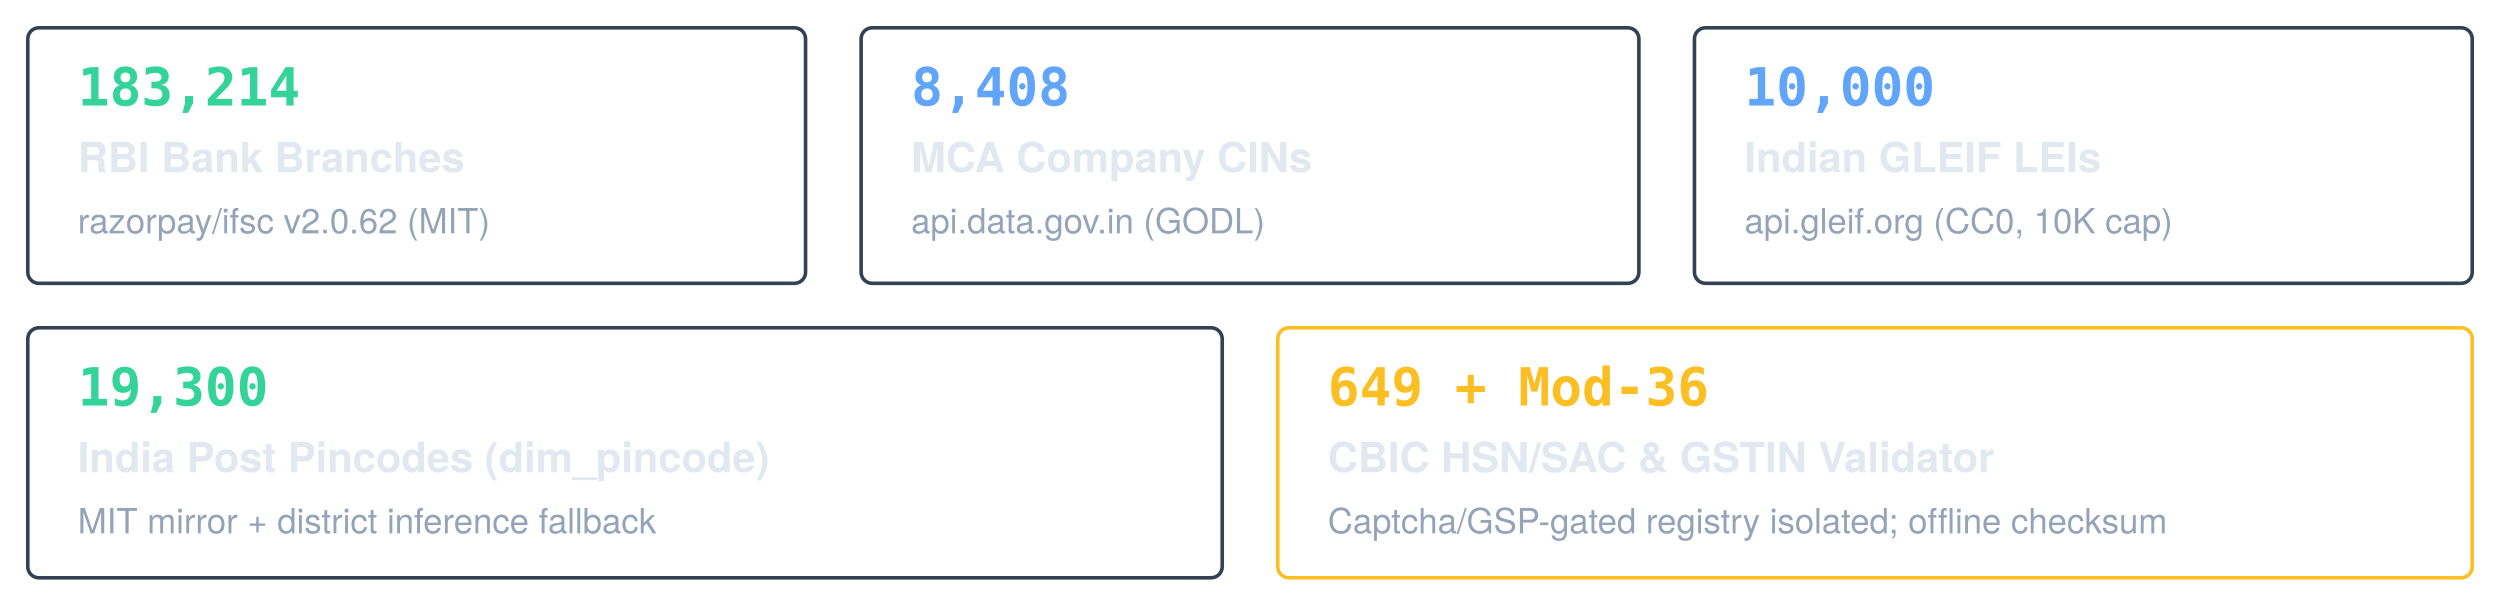
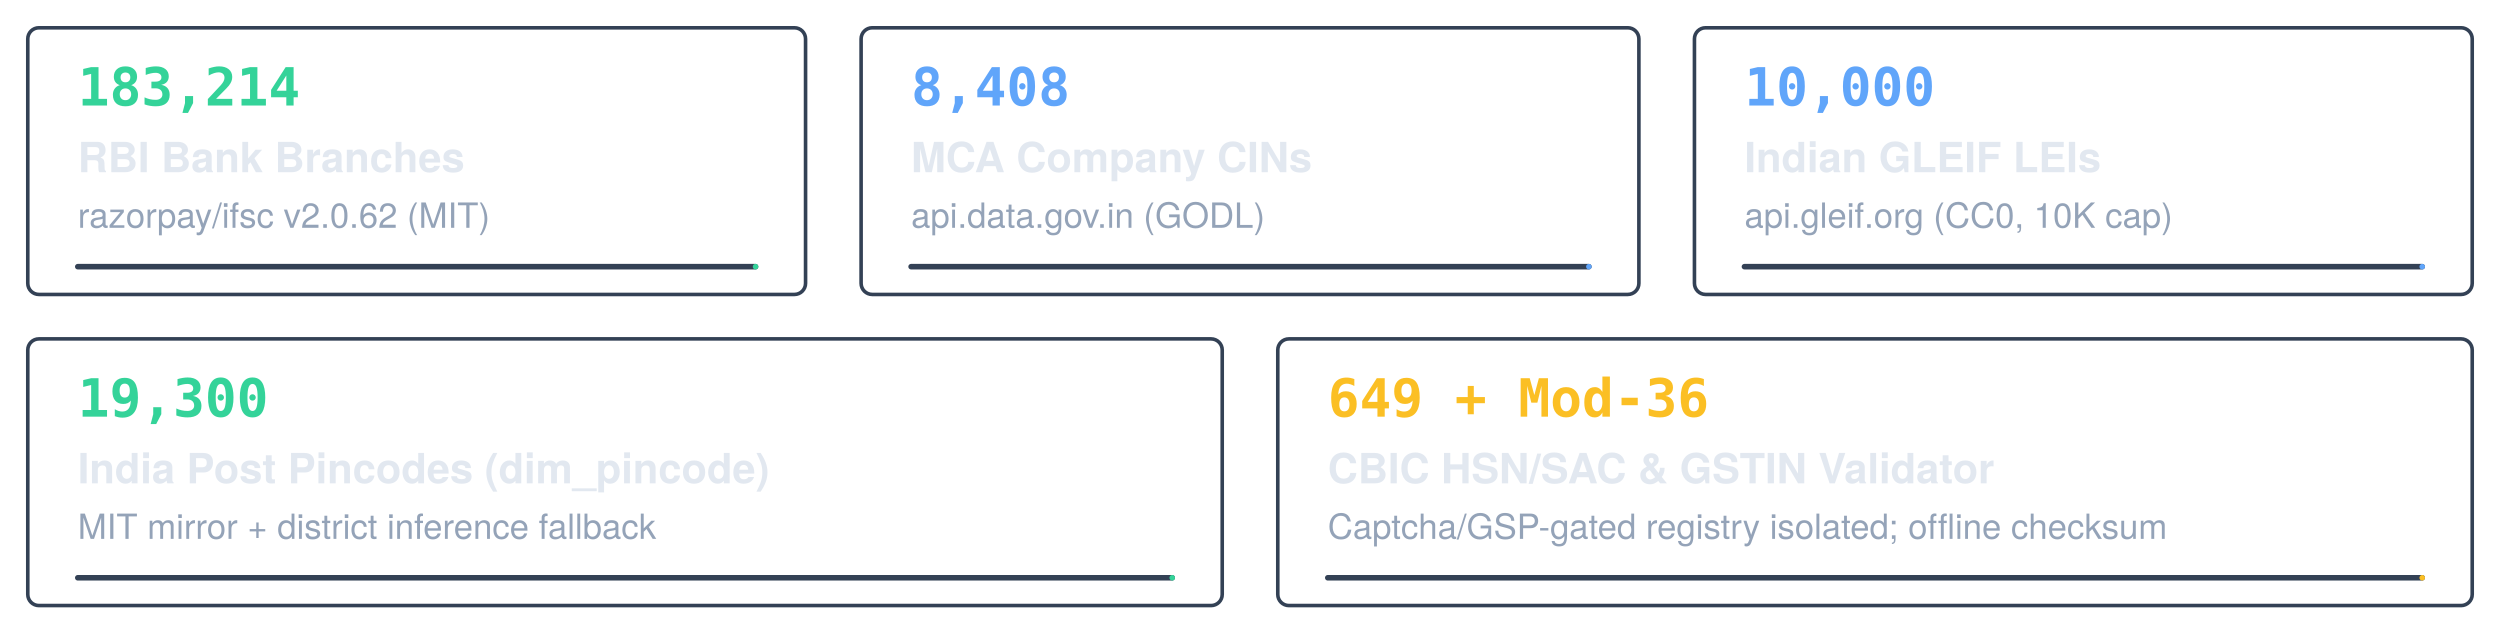
- <svg xmlns="http://www.w3.org/2000/svg" viewBox="0 0 900 220" width="900" height="220">
+ <svg xmlns="http://www.w3.org/2000/svg" viewBox="0 0 900 228" width="900" height="228" role="img" aria-label="Verified open data sources and record counts">
  <style>
  text { font-family: "Helvetica Neue", -apple-system, BlinkMacSystemFont, "Segoe UI", sans-serif; }
  .mono { font-family: ui-monospace, SFMono-Regular, Menlo, monospace; }
  .fg { fill: #E2E8F0; }
  .mut { fill: #94A3B8; }
  .blue { fill: #60A5FA; }
  .green { fill: #34D399; }
  .amber { fill: #FBBF24; }
  .bd { fill: none; stroke: #334155; stroke-width: 1.3; }
-   .bd-blue { fill: none; stroke: #60A5FA; stroke-width: 1.3; }
-   .bd-green { fill: none; stroke: #34D399; stroke-width: 1.3; }
-   .bd-amber { fill: none; stroke: #FBBF24; stroke-width: 1.3; }
-   .flow { fill: none; stroke: #60A5FA; stroke-width: 1.5; stroke-dasharray: 5 4; animation: march 1.4s linear infinite; }
-   @keyframes march { to { stroke-dashoffset: -18; } }
+   .bar-bg { fill: none; stroke: #334155; stroke-width: 2; stroke-linecap: round; }
+   .bar-g { fill: none; stroke: #34D399; stroke-width: 2; stroke-linecap: round; }
+   .bar-b { fill: none; stroke: #60A5FA; stroke-width: 2; stroke-linecap: round; }
+   .bar-a { fill: none; stroke: #FBBF24; stroke-width: 2; stroke-linecap: round; }
+ 
+   .dw-c1 { animation: dw-cg 10s ease-in-out infinite 0s; }
+   .dw-c2 { animation: dw-cb 10s ease-in-out infinite 2s; }
+   .dw-c3 { animation: dw-cb 10s ease-in-out infinite 4s; }
+   .dw-c4 { animation: dw-cg 10s ease-in-out infinite 6s; }
+   .dw-c5 { animation: dw-ca 10s ease-in-out infinite 8s; }
+ 
+   @keyframes dw-cg { 0%, 16% { stroke: #34D399; stroke-width: 1.8; } 22%, 100% { stroke: #334155; stroke-width: 1.3; } }
+   @keyframes dw-cb { 0%, 16% { stroke: #60A5FA; stroke-width: 1.8; } 22%, 100% { stroke: #334155; stroke-width: 1.3; } }
+   @keyframes dw-ca { 0%, 16% { stroke: #FBBF24; stroke-width: 1.8; } 22%, 100% { stroke: #334155; stroke-width: 1.3; } }
+ 
+   .dw-b1, .dw-b2, .dw-b3 { stroke-dasharray: 244; stroke-dashoffset: 244; }
+   .dw-b4, .dw-b5 { stroke-dasharray: 394; stroke-dashoffset: 394; }
+   .dw-b1 { animation: dw-sweep-s 10s ease-in-out infinite 0s; }
+   .dw-b2 { animation: dw-sweep-s 10s ease-in-out infinite 2s; }
+   .dw-b3 { animation: dw-sweep-s 10s ease-in-out infinite 4s; }
+   .dw-b4 { animation: dw-sweep-l 10s ease-in-out infinite 6s; }
+   .dw-b5 { animation: dw-sweep-l 10s ease-in-out infinite 8s; }
+ 
+   @keyframes dw-sweep-s { 0% { stroke-dashoffset: 244; opacity: 0.4; } 14% { stroke-dashoffset: 0; opacity: 1; } 22%, 100% { stroke-dashoffset: 244; opacity: 0.25; } }
+   @keyframes dw-sweep-l { 0% { stroke-dashoffset: 394; opacity: 0.4; } 14% { stroke-dashoffset: 0; opacity: 1; } 22%, 100% { stroke-dashoffset: 394; opacity: 0.25; } }
+ 
  @media (prefers-color-scheme: light) {
    .fg { fill: #0F172A; }
    .mut { fill: #475569; }
    .blue { fill: #1D4ED8; }
    .green { fill: #059669; }
    .amber { fill: #D97706; }
    .bd { stroke: #CBD5E1; }
-     .bd-blue { stroke: #1D4ED8; }
-     .bd-green { stroke: #10B981; }
-     .bd-amber { stroke: #F59E0B; }
-     .flow { stroke: #1D4ED8; }
+     .bar-bg { stroke: #CBD5E1; }
+     .bar-g { stroke: #059669; }
+     .bar-b { stroke: #1D4ED8; }
+     .bar-a { stroke: #D97706; }
+     @keyframes dw-cg { 0%, 16% { stroke: #059669; stroke-width: 1.8; } 22%, 100% { stroke: #CBD5E1; stroke-width: 1.3; } }
+     @keyframes dw-cb { 0%, 16% { stroke: #1D4ED8; stroke-width: 1.8; } 22%, 100% { stroke: #CBD5E1; stroke-width: 1.3; } }
+     @keyframes dw-ca { 0%, 16% { stroke: #D97706; stroke-width: 1.8; } 22%, 100% { stroke: #CBD5E1; stroke-width: 1.3; } }
  }
  @media (prefers-reduced-motion: reduce) {
-     .flow { animation: none; }
+     .dw-c1, .dw-c2, .dw-c3, .dw-c4, .dw-c5,
+     .dw-b1, .dw-b2, .dw-b3, .dw-b4, .dw-b5 { animation: none !important; stroke-dashoffset: 0 !important; opacity: 0.5 !important; }
  }
- </style>
-   <rect x="10" y="10" width="280" height="92" rx="4" class="bd" />
+   </style>
+   <rect x="10" y="10" width="280" height="96" rx="4" class="bd dw-c1" />
  <text x="28" y="38" font-size="19" font-weight="700" class="mono green">183,214</text>
  <text x="28" y="62" font-size="15" font-weight="600" class="fg">RBI Bank Branches</text>
-   <text x="28" y="84" font-size="12.5" class="mut">razorpay/ifsc v2.0.62 (MIT)</text>
-   <rect x="310" y="10" width="280" height="92" rx="4" class="bd" />
+   <text x="28" y="82" font-size="12.5" class="mut">razorpay/ifsc v2.0.62 (MIT)</text>
+   <line x1="28" y1="96" x2="272" y2="96" class="bar-bg" />
+   <line x1="28" y1="96" x2="272" y2="96" class="bar-g dw-b1" />
+   <rect x="310" y="10" width="280" height="96" rx="4" class="bd dw-c2" />
  <text x="328" y="38" font-size="19" font-weight="700" class="mono blue">8,408</text>
  <text x="328" y="62" font-size="15" font-weight="600" class="fg">MCA Company CINs</text>
-   <text x="328" y="84" font-size="12.5" class="mut">api.data.gov.in (GODL)</text>
-   <rect x="610" y="10" width="280" height="92" rx="4" class="bd" />
+   <text x="328" y="82" font-size="12.5" class="mut">api.data.gov.in (GODL)</text>
+   <line x1="328" y1="96" x2="572" y2="96" class="bar-bg" />
+   <line x1="328" y1="96" x2="572" y2="96" class="bar-b dw-b2" />
+   <rect x="610" y="10" width="280" height="96" rx="4" class="bd dw-c3" />
  <text x="628" y="38" font-size="19" font-weight="700" class="mono blue">10,000</text>
  <text x="628" y="62" font-size="15" font-weight="600" class="fg">Indian GLEIF LEIs</text>
-   <text x="628" y="84" font-size="12.5" class="mut">api.gleif.org (CC0, 10K cap)</text>
-   <rect x="10" y="118" width="430" height="90" rx="4" class="bd" />
-   <text x="28" y="146" font-size="19" font-weight="700" class="mono green">19,300</text>
-   <text x="28" y="170" font-size="15" font-weight="600" class="fg">India Post Pincodes (dim_pincode)</text>
-   <text x="28" y="192" font-size="12.5" class="mut">MIT mirror + district inference fallback</text>
-   <rect x="460" y="118" width="430" height="90" rx="4" class="bd-amber" />
-   <text x="478" y="146" font-size="19" font-weight="700" class="mono amber">649 + Mod-36</text>
-   <text x="478" y="170" font-size="15" font-weight="600" class="fg">CBIC HSN/SAC &amp; GSTIN Validator</text>
-   <text x="478" y="192" font-size="12.5" class="mut">Captcha/GSP-gated registry isolated; offline checksum</text>
+   <text x="628" y="82" font-size="12.5" class="mut">api.gleif.org (CC0, 10K cap)</text>
+   <line x1="628" y1="96" x2="872" y2="96" class="bar-bg" />
+   <line x1="628" y1="96" x2="872" y2="96" class="bar-b dw-b3" />
+   <rect x="10" y="122" width="430" height="96" rx="4" class="bd dw-c4" />
+   <text x="28" y="150" font-size="19" font-weight="700" class="mono green">19,300</text>
+   <text x="28" y="174" font-size="15" font-weight="600" class="fg">India Post Pincodes (dim_pincode)</text>
+   <text x="28" y="194" font-size="12.5" class="mut">MIT mirror + district inference fallback</text>
+   <line x1="28" y1="208" x2="422" y2="208" class="bar-bg" />
+   <line x1="28" y1="208" x2="422" y2="208" class="bar-g dw-b4" />
+   <rect x="460" y="122" width="430" height="96" rx="4" class="bd dw-c5" />
+   <text x="478" y="150" font-size="19" font-weight="700" class="mono amber">649 + Mod-36</text>
+   <text x="478" y="174" font-size="15" font-weight="600" class="fg">CBIC HSN/SAC &amp; GSTIN Validator</text>
+   <text x="478" y="194" font-size="12.5" class="mut">Captcha/GSP-gated registry isolated; offline checksum</text>
+   <line x1="478" y1="208" x2="872" y2="208" class="bar-bg" />
+   <line x1="478" y1="208" x2="872" y2="208" class="bar-a dw-b5" />
</svg>
